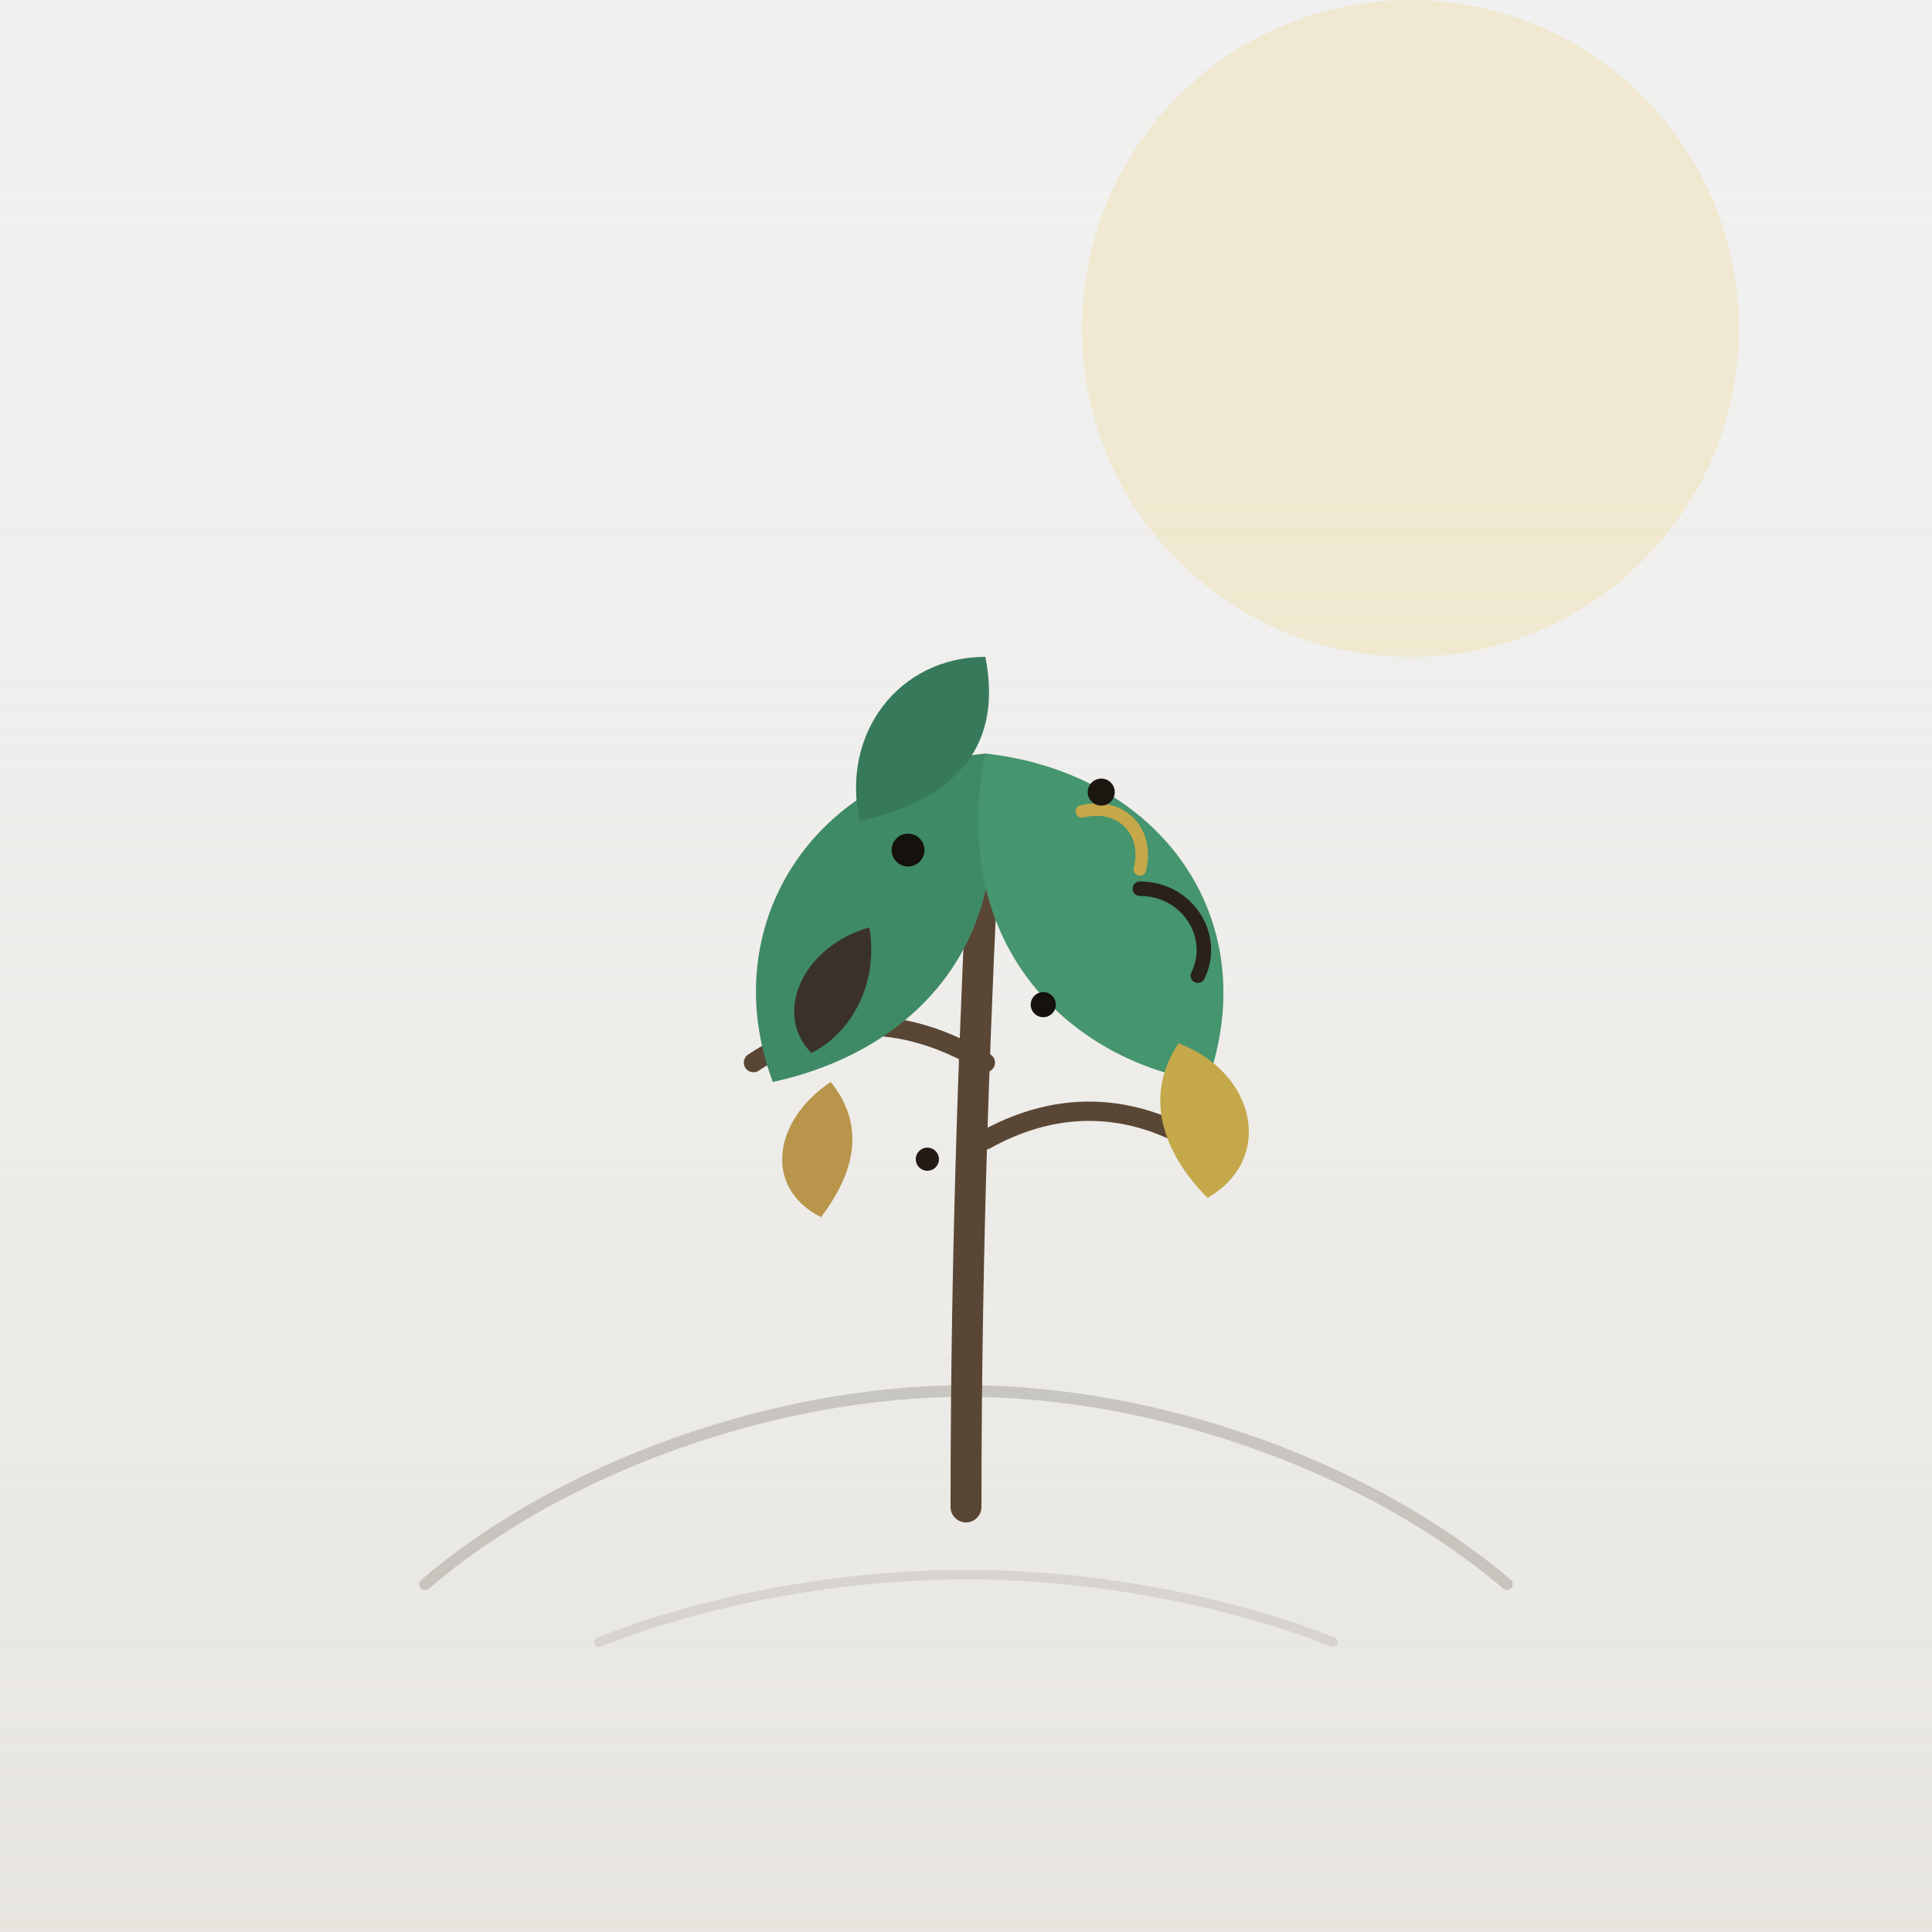
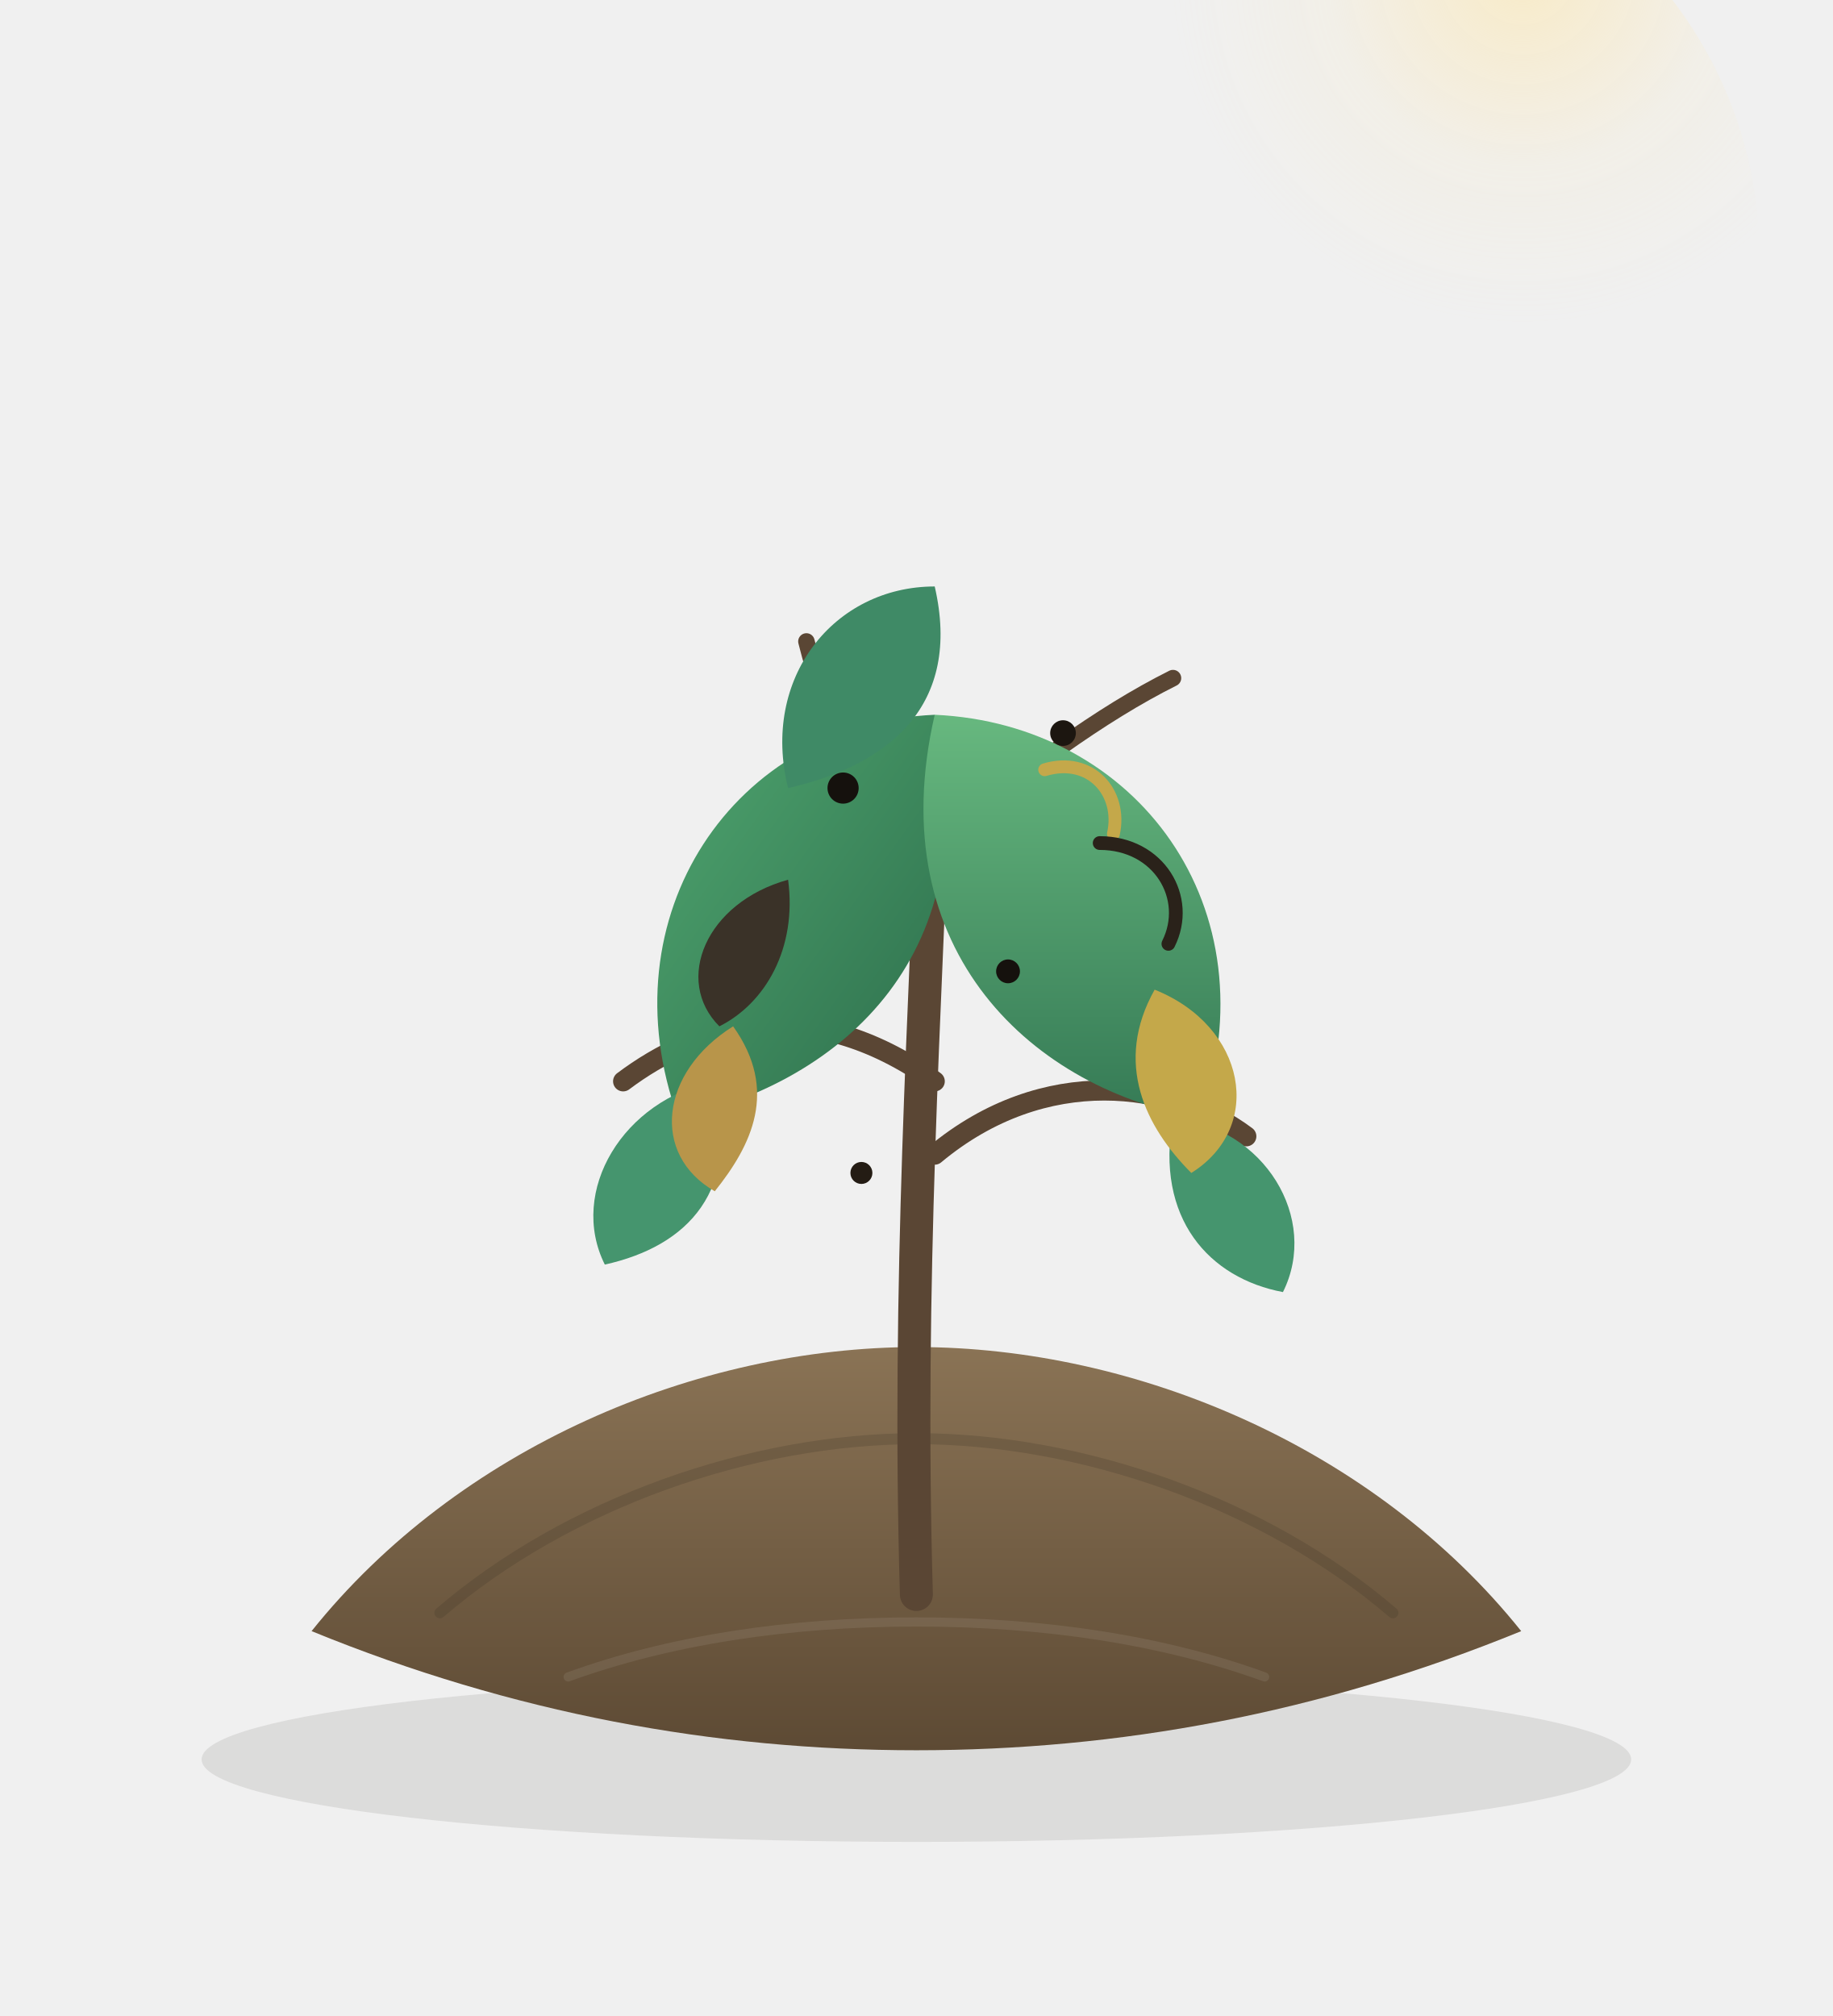
- <svg xmlns="http://www.w3.org/2000/svg" viewBox="0 0 200 200" fill="none" aria-hidden="true">
+ <svg xmlns="http://www.w3.org/2000/svg" viewBox="0 0 200 220" fill="none" aria-hidden="true">
  <defs>
-     <linearGradient id="skySoft" x1="0" y1="0" x2="0" y2="1">
-       <stop offset="0%" stop-color="#f4efe3" stop-opacity="0" />
-       <stop offset="100%" stop-color="#d7d0bf" stop-opacity="0.35" />
+     <radialGradient id="glow-4" cx="72%" cy="16%" r="42%">
+       <stop offset="0%" stop-color="#ffe7a8" stop-opacity=".55" />
+       <stop offset="55%" stop-color="#ffe7a8" stop-opacity=".12" />
+       <stop offset="100%" stop-color="#ffe7a8" stop-opacity="0" />
+     </radialGradient>
+     <linearGradient id="soilGrad-4" x1="0" y1="0" x2="0" y2="1">
+       <stop offset="0%" stop-color="#8a7355" />
+       <stop offset="100%" stop-color="#5d4a34" />
    </linearGradient>
+     <linearGradient id="leafA-4" x1="0" y1="0" x2="1" y2="1">
+       <stop offset="0%" stop-color="#4fa56f" />
+       <stop offset="100%" stop-color="#2d6e4c" />
+     </linearGradient>
+     <linearGradient id="leafB-4" x1="0" y1="0" x2="0" y2="1">
+       <stop offset="0%" stop-color="#67b87f" />
+       <stop offset="100%" stop-color="#357a55" />
+     </linearGradient>
+     <filter id="soft-4" x="-20%" y="-20%" width="140%" height="140%">
+       <feGaussianBlur stdDeviation="1.1" />
+     </filter>
  </defs>
-   <rect width="200" height="200" fill="url(#skySoft)" />
+   <g class="layer-light">
+     <circle cx="146" cy="28" r="46" fill="url(#glow-4)" />
+   </g>
  <g class="layer-soil">
-     <path class="soil-fill" d="M28 168c18-22 48-34 72-34s54 12 72 34c-24 8-48 12-72 12s-48-4-72-12z" opacity=".9" />
-     <path d="M44 164c14-12 36-20 56-20s42 8 56 20" stroke="rgba(40,30,20,.18)" stroke-width="1.2" stroke-linecap="round" />
-     <path d="M62 170c10-4 24-7 38-7s28 3 38 7" stroke="rgba(40,30,20,.1)" stroke-width="1" stroke-linecap="round" />
-   </g>
-   <g class="layer-light">
-     <circle cx="146" cy="34" r="34" fill="#f0d789" opacity=".3" />
+     <ellipse cx="100" cy="192" rx="78" ry="9" fill="#2a241c" opacity=".10" />
+     <path fill="url(#soilGrad-4)" d="M34 178c16-20 42-31 66-31s50 11 66 31c-22 9-44 13-66 13s-44-4-66-13z" />
+     <path d="M48 176c14-12 34-19 52-19s38 7 52 19" stroke="#3f3428" stroke-opacity=".22" stroke-width="1.2" stroke-linecap="round" />
+     <path d="M62 183c11-4 24-6 38-6s27 2 38 6" stroke="#fff" stroke-opacity=".08" stroke-width="1" stroke-linecap="round" />
  </g>
  <g class="layer-alive sway">
-     <path d="M100 156c0-28 1-52 2-72" stroke="#5a4634" stroke-width="3.2" stroke-linecap="round" />
-     <path d="M102 110c-10-6-18-4-24 0M102 118c9-5 17-3 23 1" stroke="#5a4634" stroke-width="2" stroke-linecap="round" />
-     <path d="M102 78c-18 2-28 18-22 34 14-3 26-14 22-34z" fill="#3f8a66" />
-     <path d="M102 78c18 2 29 17 23 34-14-2-27-14-23-34z" fill="#45956e" />
-     <path d="M102 68c-9 0-15 8-13 17 9-2 15-7 13-17z" fill="#377a5b" />
+     <path d="M100 174C99 140 101 110 102 82" stroke="#5a4634" stroke-width="3.6" stroke-linecap="round" />
+     <path d="M102 118C88 108 76 112 68 118" stroke="#5a4634" stroke-width="2.2" stroke-linecap="round" />
+     <path d="M102 126C114 116 128 118 136 124" stroke="#5a4634" stroke-width="2.2" stroke-linecap="round" />
+     <path d="M102 98C94 88 90 78 88 70" stroke="#5a4634" stroke-width="1.8" stroke-linecap="round" />
+     <path d="M102 92C112 84 120 78 128 74" stroke="#5a4634" stroke-width="1.8" stroke-linecap="round" />
+     <path d="M102 78c-22 1-36 22-28 44 18-4 34-18 28-44z" fill="url(#leafA-4)" />
+     <path d="M102 78c22 1 37 21 29 44-18-3-35-18-29-44z" fill="url(#leafB-4)" />
+     <path d="M102 64c-11 0-19 10-16 22 11-2.5 19-9 16-22z" fill="#3f8a66" />
+     <path d="M78 118c-10 2-16 12-12 20 9-2 15-8 12-20z" fill="#45956e" />
+     <path d="M128 122c10 1 16 11 12 19-8-1.5-14-8-12-19z" fill="#45956e" />
  </g>
  <g class="layer-dry sway">
-     <path d="M122 108c8 3 10 12 3 16-4-4-7-10-3-16z" fill="#c4a84a" />
-     <path d="M86 112c-6 4-7 11-1 14 3-4 5-9 1-14z" fill="#b8954a" />
-     <path d="M112 84c4-1 7 2 6 6" stroke="#c4a84a" stroke-width="1.3" stroke-linecap="round" />
+     <path d="M126 108c10 4 12 15 4 20-5-5-8.5-12-4-20z" fill="#c4a84a" />
+     <path d="M80 112c-8 5-9 14-2 18 4-5 7-11 2-18z" fill="#b8954a" />
+     <path d="M114 84c5-1.5 8.5 2.5 7.5 7" stroke="#c4a84a" stroke-width="1.4" stroke-linecap="round" />
  </g>
  <g class="layer-dead sway">
-     <path d="M90 96c-7 2-10 9-6 13 4-2 7-7 6-13z" fill="#3a3228" />
-     <path d="M118 92c5 0 8 5 6 9" stroke="#2a221a" stroke-width="1.5" stroke-linecap="round" />
+     <path d="M86 96c-9 2.5-12.5 11-7.5 16 5-2.5 8.5-8.5 7.5-16z" fill="#3a3228" />
+     <path d="M120 92c6.5 0 10 6 7.5 11" stroke="#2a221a" stroke-width="1.5" stroke-linecap="round" />
  </g>
  <g class="layer-poison">
-     <circle cx="94" cy="88" r="1.7" fill="#15110d" />
-     <circle cx="114" cy="82" r="1.4" fill="#1c1610" />
-     <circle cx="108" cy="104" r="1.3" fill="#15110d" />
-     <circle cx="96" cy="120" r="1.2" fill="#241c14" />
+     <circle cx="92" cy="86" r="1.7" fill="#15110d" />
+     <circle cx="116" cy="80" r="1.4" fill="#1c1610" />
+     <circle cx="110" cy="106" r="1.3" fill="#15110d" />
+     <circle cx="94" cy="128" r="1.2" fill="#241c14" />
  </g>
</svg>
